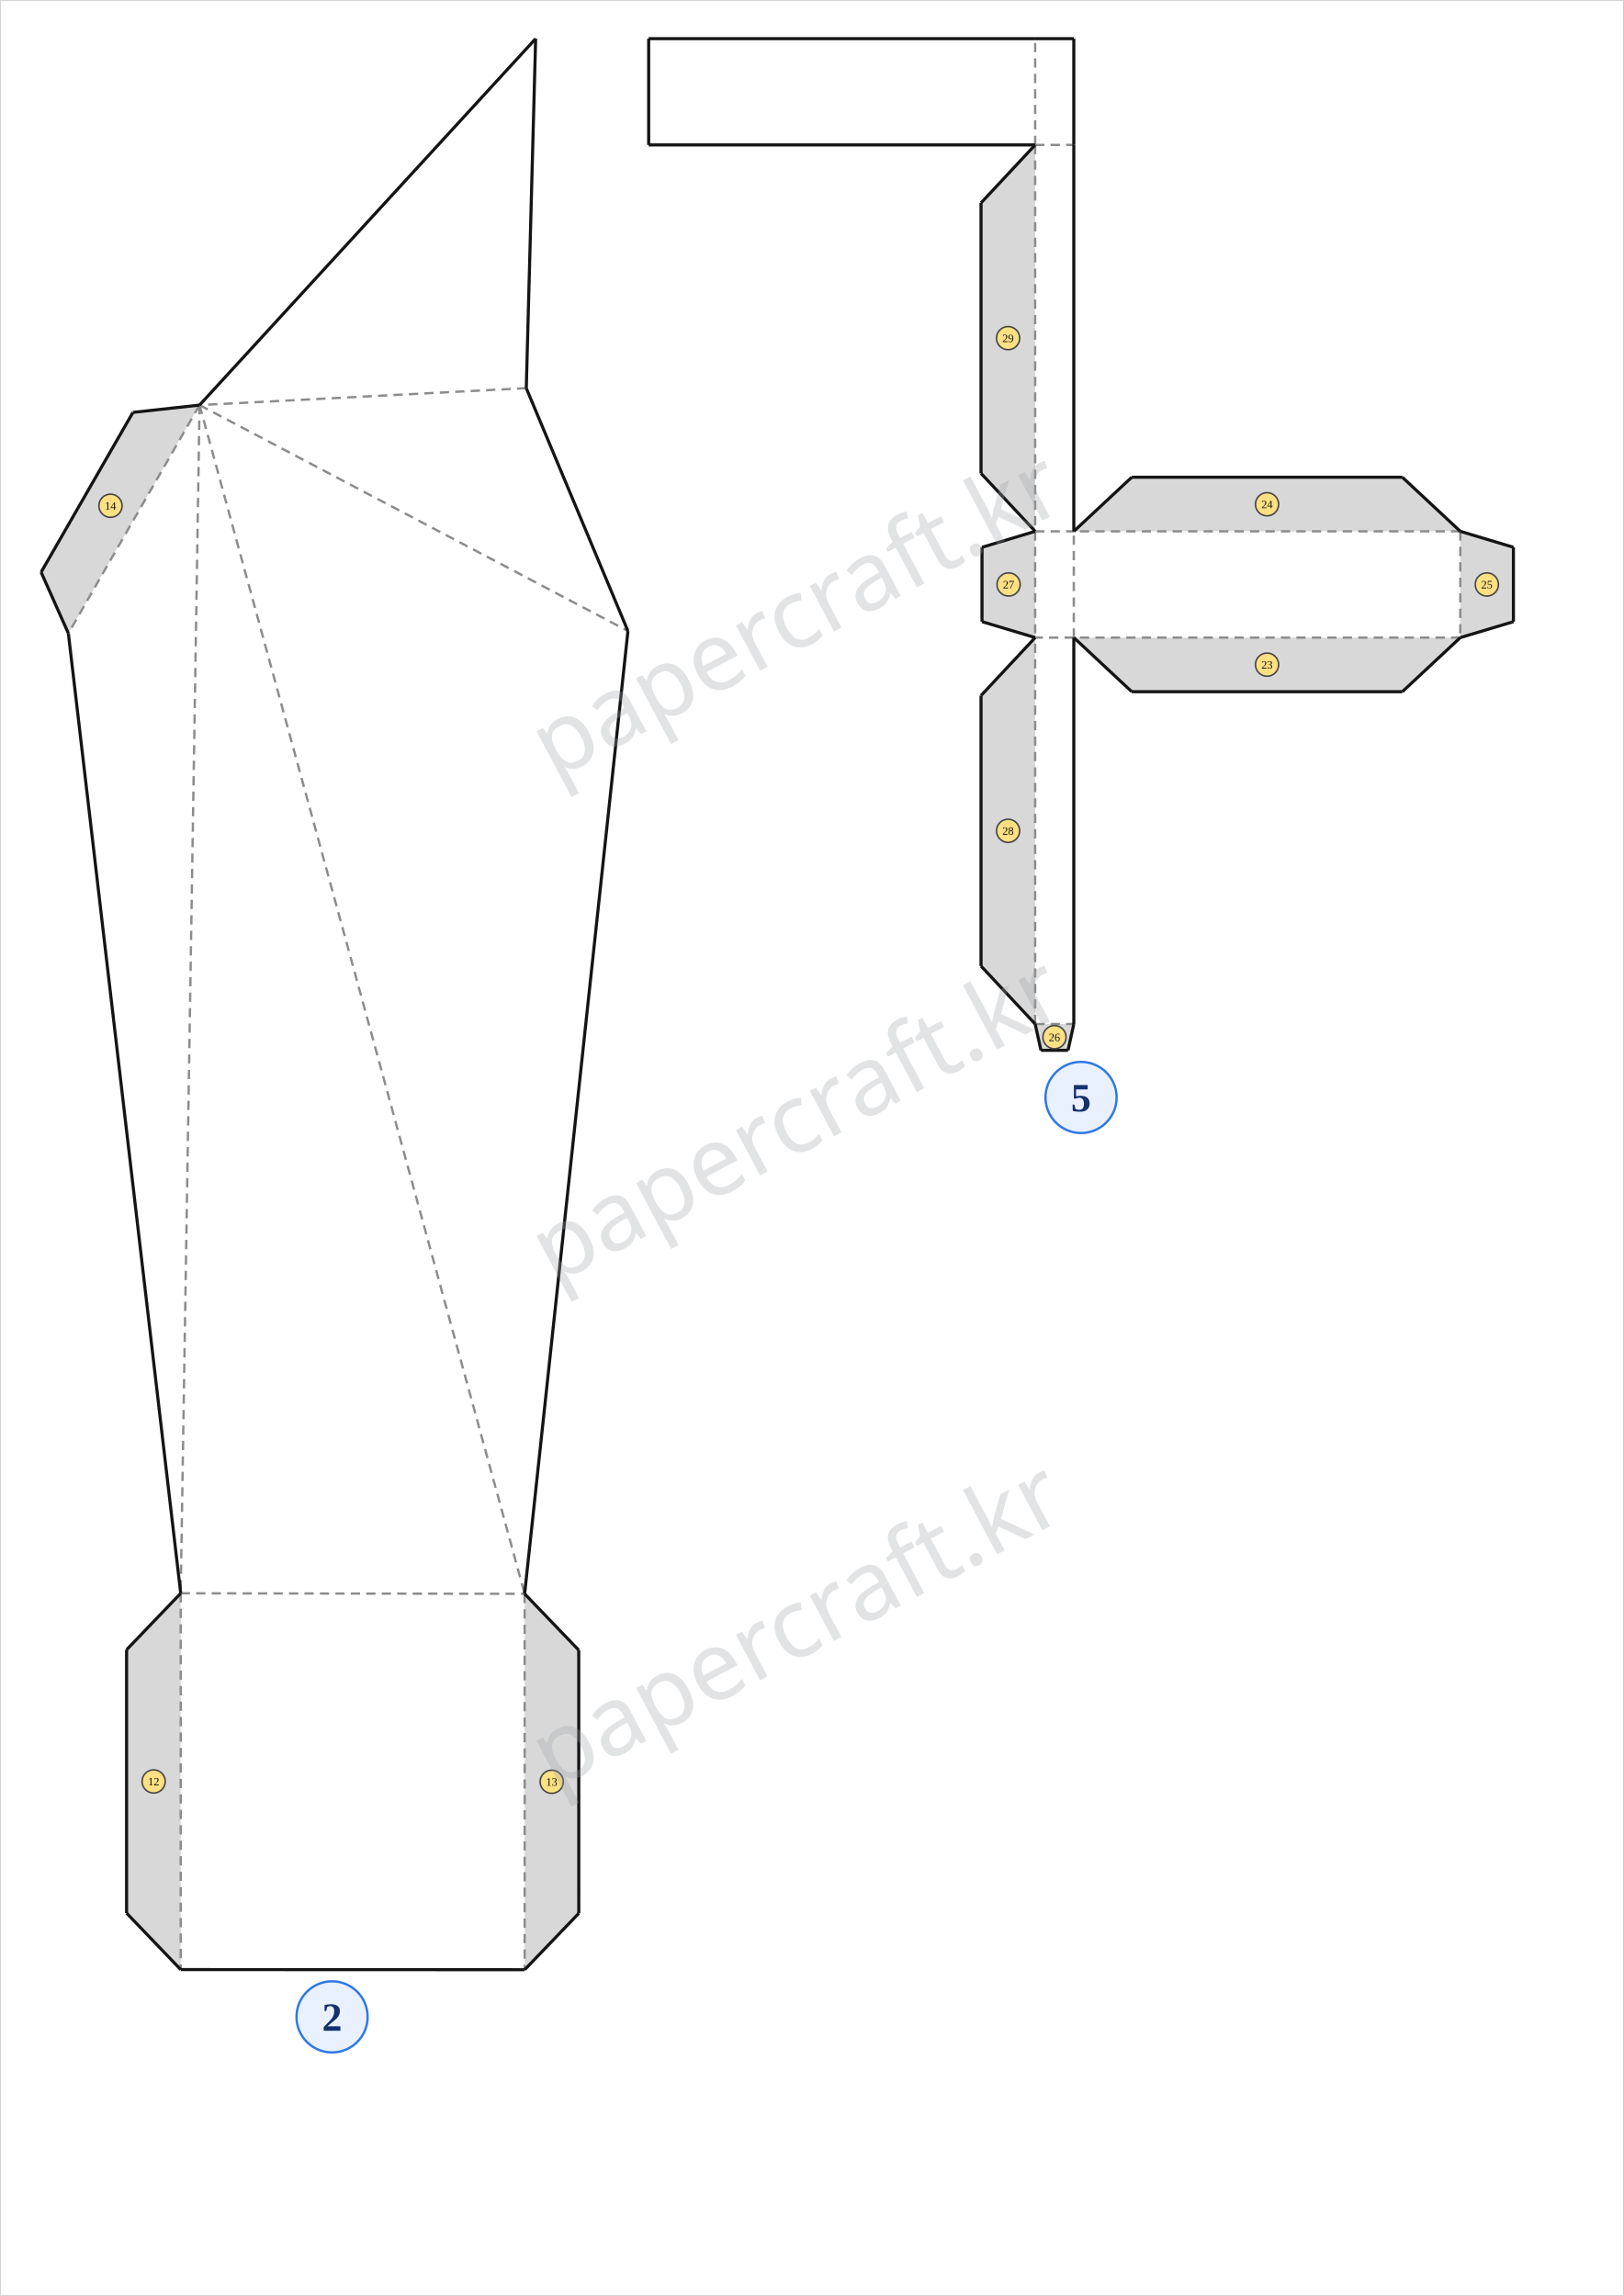
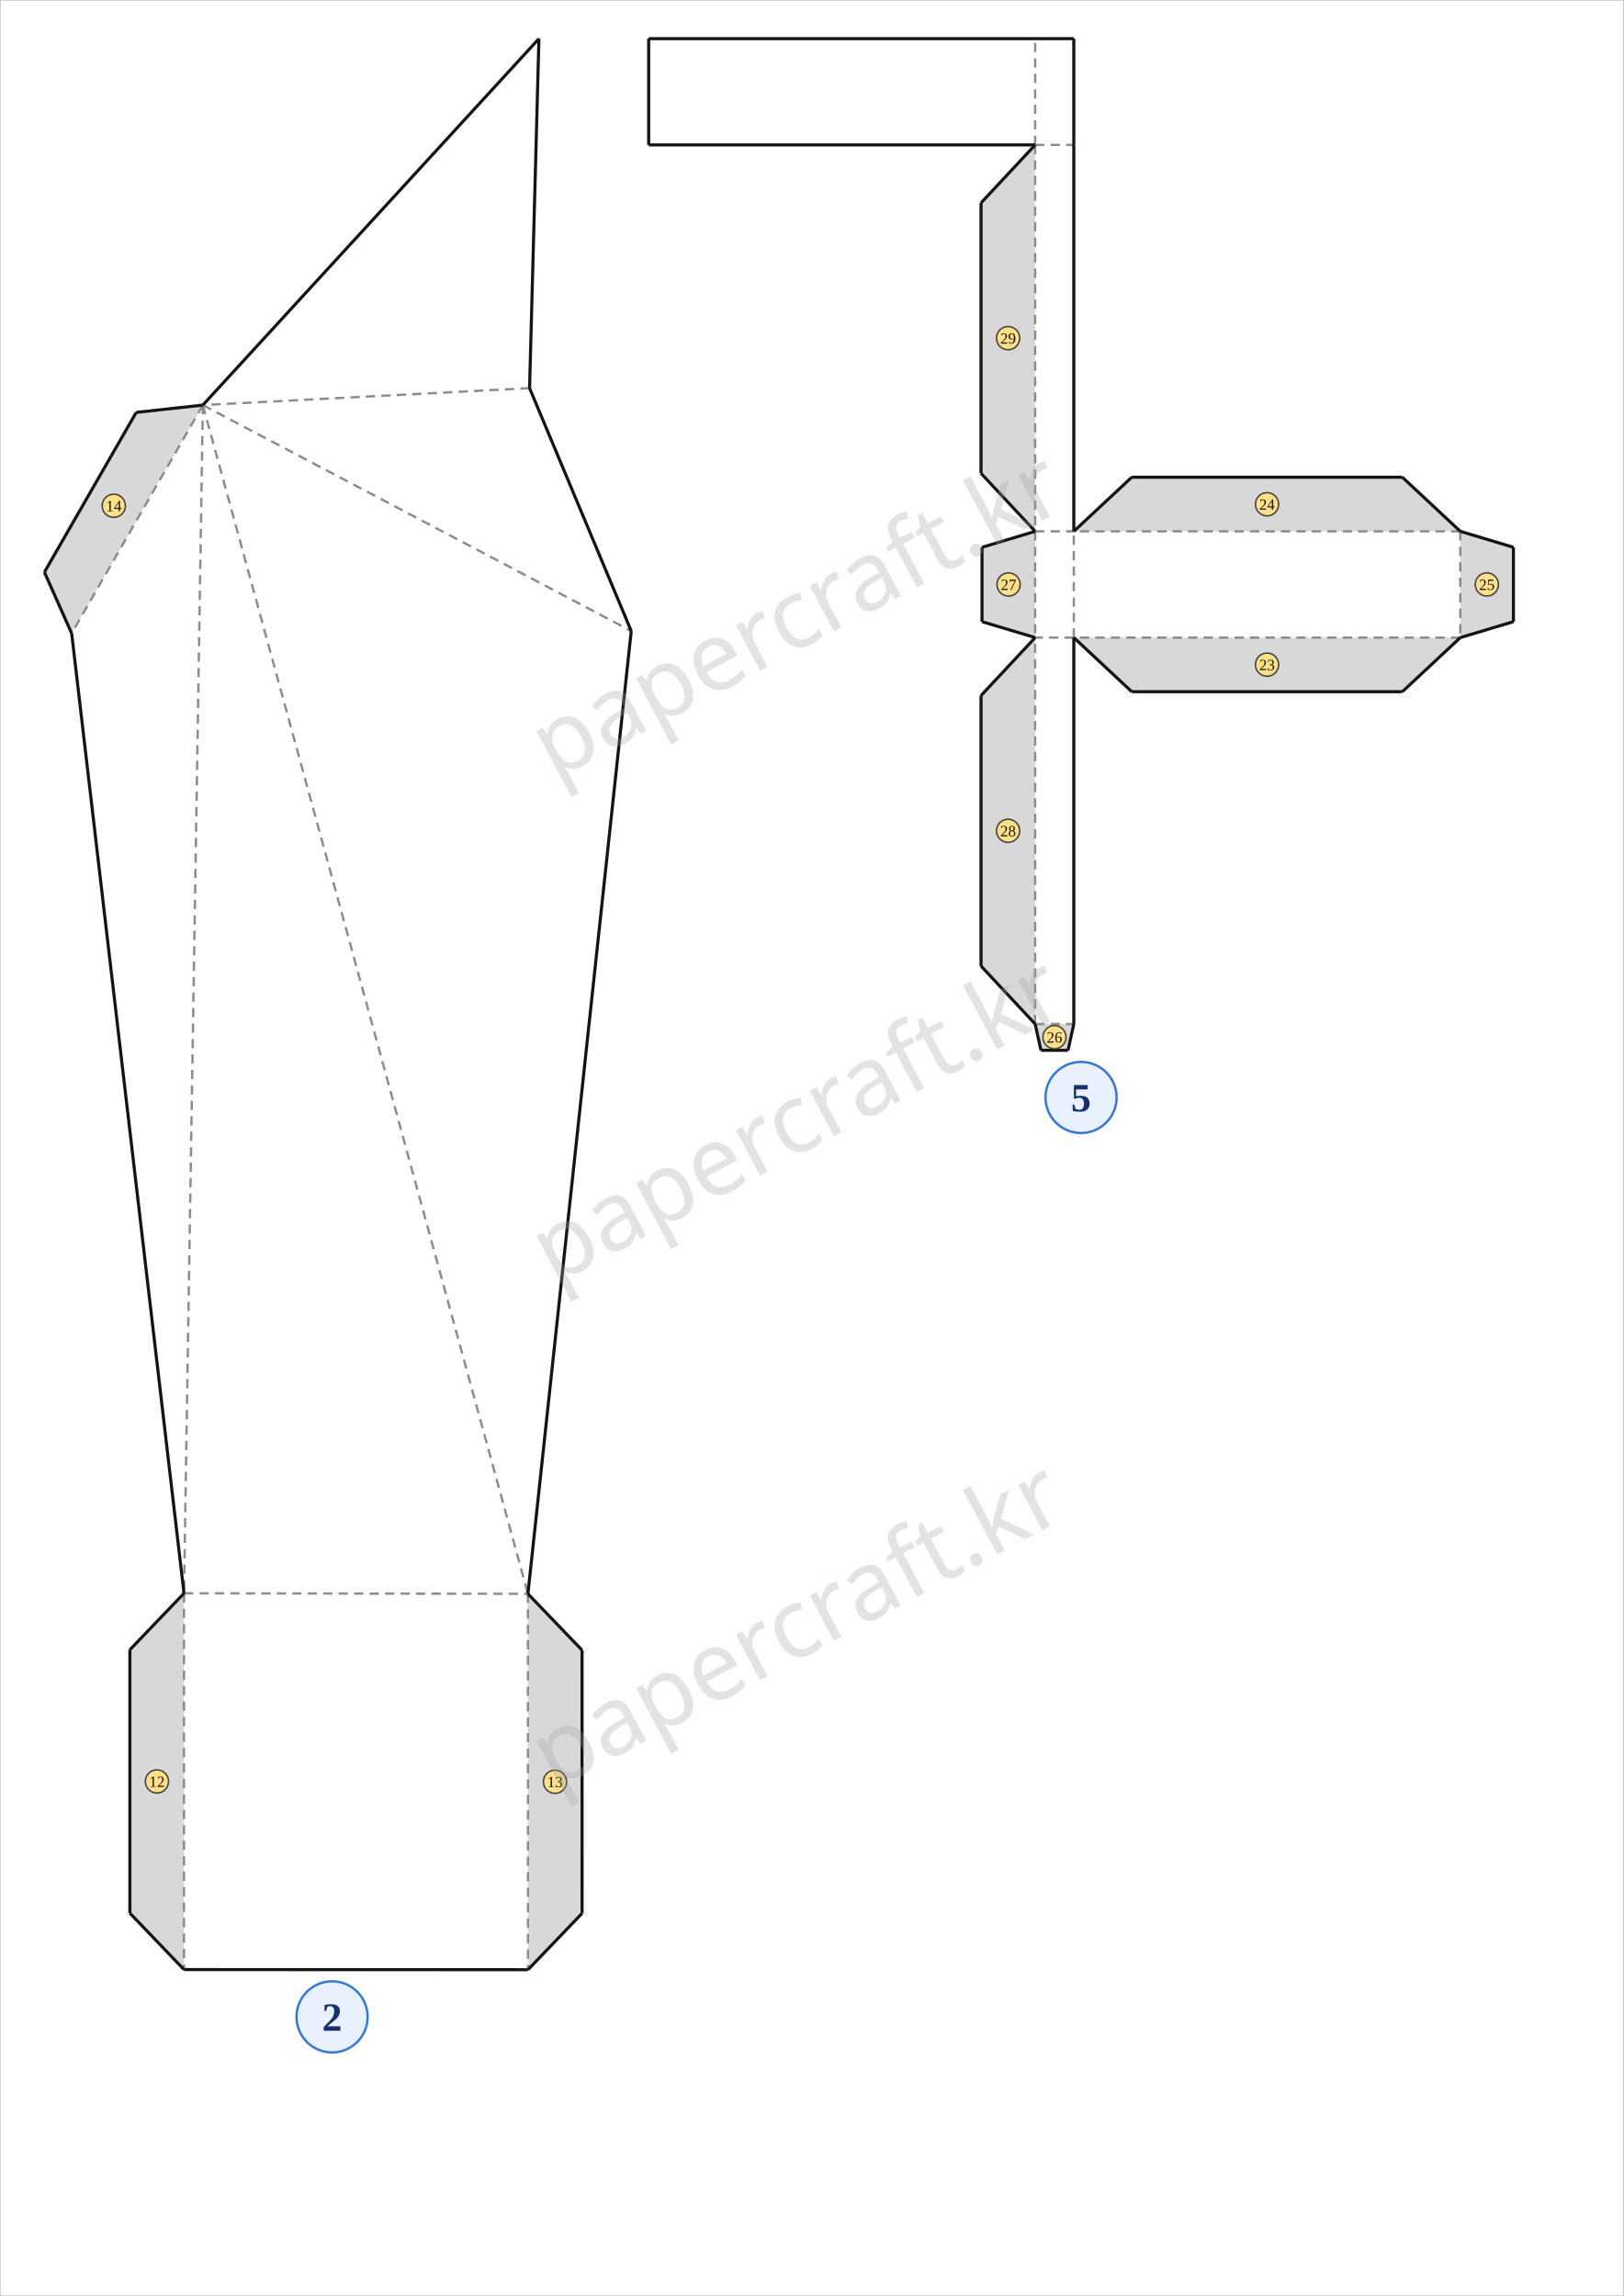
<svg xmlns="http://www.w3.org/2000/svg" width="210.00mm" height="297.00mm" viewBox="0 0 210.00 297.00">
  <rect x="0" y="0" width="210.00" height="297.00" fill="#ffffff" stroke="#cccccc" stroke-width="0.2" />
-   <polygon points="23.372,254.775 16.372,247.474 16.372,213.403 23.372,206.103" fill="rgb(216,216,216)" />
-   <polygon points="67.858,254.793 74.858,247.498 74.853,213.46 67.852,206.168" fill="rgb(216,216,216)" />
-   <polygon points="8.843,81.932 5.318,74.016 17.194,53.344 25.809,52.401" fill="rgb(216,216,216)" />
-   <line x1="23.372" y1="206.103" x2="67.852" y2="206.168" stroke="#8c8c8c" stroke-width="0.3" stroke-dasharray="1.2,0.8" />
-   <line x1="25.809" y1="52.401" x2="81.214" y2="81.626" stroke="#8c8c8c" stroke-width="0.3" stroke-dasharray="1.2,0.8" />
-   <line x1="68.065" y1="50.209" x2="25.809" y2="52.401" stroke="#8c8c8c" stroke-width="0.3" stroke-dasharray="1.2,0.8" />
-   <line x1="25.809" y1="52.401" x2="23.372" y2="206.103" stroke="#8c8c8c" stroke-width="0.3" stroke-dasharray="1.2,0.8" />
-   <line x1="25.809" y1="52.401" x2="67.852" y2="206.168" stroke="#8c8c8c" stroke-width="0.3" stroke-dasharray="1.2,0.8" />
-   <line x1="23.372" y1="206.103" x2="23.372" y2="254.775" stroke="#8c8c8c" stroke-width="0.3" stroke-dasharray="1.2,0.8" />
-   <line x1="67.852" y1="206.168" x2="67.858" y2="254.793" stroke="#8c8c8c" stroke-width="0.3" stroke-dasharray="1.2,0.8" />
-   <line x1="25.809" y1="52.401" x2="8.843" y2="81.932" stroke="#8c8c8c" stroke-width="0.3" stroke-dasharray="1.2,0.8" />
-   <line x1="67.858" y1="254.793" x2="23.372" y2="254.775" stroke="#141414" stroke-width="0.4" />
-   <line x1="23.372" y1="206.103" x2="8.843" y2="81.933" stroke="#141414" stroke-width="0.4" />
-   <line x1="81.214" y1="81.626" x2="67.852" y2="206.168" stroke="#141414" stroke-width="0.4" />
-   <line x1="68.065" y1="50.209" x2="81.214" y2="81.626" stroke="#141414" stroke-width="0.4" />
-   <line x1="25.809" y1="52.401" x2="69.277" y2="5.0" stroke="#141414" stroke-width="0.4" />
-   <line x1="69.277" y1="5.0" x2="68.065" y2="50.209" stroke="#141414" stroke-width="0.4" />
-   <line x1="23.372" y1="254.775" x2="16.372" y2="247.474" stroke="#141414" stroke-width="0.4" />
-   <line x1="16.372" y1="247.474" x2="16.372" y2="213.403" stroke="#141414" stroke-width="0.4" />
-   <line x1="16.372" y1="213.403" x2="23.372" y2="206.103" stroke="#141414" stroke-width="0.4" />
-   <line x1="67.858" y1="254.793" x2="74.858" y2="247.498" stroke="#141414" stroke-width="0.4" />
-   <line x1="74.858" y1="247.498" x2="74.853" y2="213.46" stroke="#141414" stroke-width="0.4" />
-   <line x1="74.853" y1="213.46" x2="67.852" y2="206.168" stroke="#141414" stroke-width="0.4" />
-   <line x1="8.843" y1="81.932" x2="5.318" y2="74.016" stroke="#141414" stroke-width="0.4" />
-   <line x1="5.318" y1="74.016" x2="17.194" y2="53.344" stroke="#141414" stroke-width="0.4" />
-   <line x1="17.194" y1="53.344" x2="25.809" y2="52.401" stroke="#141414" stroke-width="0.4" />
-   <circle cx="19.872" cy="230.439" r="1.50" fill="#ffe082" stroke="#464646" stroke-width="0.2" />
-   <text x="19.872" y="230.95" font-size="1.47" text-anchor="middle" fill="#141414">12</text>
-   <circle cx="71.355" cy="230.48" r="1.50" fill="#ffe082" stroke="#464646" stroke-width="0.2" />
-   <text x="71.355" y="230.99" font-size="1.47" text-anchor="middle" fill="#141414">13</text>
-   <circle cx="14.291" cy="65.423" r="1.50" fill="#ffe082" stroke="#464646" stroke-width="0.2" />
-   <text x="14.291" y="65.94" font-size="1.47" text-anchor="middle" fill="#141414">14</text>
+   <polygon points="23.798,254.775 16.797,247.474 16.797,213.403 23.798,206.103" fill="rgb(216,216,216)" />
+   <polygon points="68.284,254.793 75.283,247.498 75.279,213.46 68.278,206.168" fill="rgb(216,216,216)" />
+   <polygon points="9.269,81.932 5.744,74.016 17.62,53.344 26.235,52.401" fill="rgb(216,216,216)" />
+   <line x1="23.797" y1="206.103" x2="68.278" y2="206.168" stroke="#8c8c8c" stroke-width="0.3" stroke-dasharray="1.2,0.8" />
+   <line x1="26.235" y1="52.401" x2="81.64" y2="81.626" stroke="#8c8c8c" stroke-width="0.3" stroke-dasharray="1.2,0.8" />
+   <line x1="68.491" y1="50.209" x2="26.235" y2="52.401" stroke="#8c8c8c" stroke-width="0.3" stroke-dasharray="1.2,0.8" />
+   <line x1="26.235" y1="52.401" x2="23.797" y2="206.103" stroke="#8c8c8c" stroke-width="0.3" stroke-dasharray="1.2,0.8" />
+   <line x1="26.235" y1="52.401" x2="68.278" y2="206.168" stroke="#8c8c8c" stroke-width="0.3" stroke-dasharray="1.2,0.8" />
+   <line x1="23.798" y1="206.103" x2="23.798" y2="254.775" stroke="#8c8c8c" stroke-width="0.3" stroke-dasharray="1.2,0.8" />
+   <line x1="68.278" y1="206.168" x2="68.284" y2="254.793" stroke="#8c8c8c" stroke-width="0.3" stroke-dasharray="1.2,0.8" />
+   <line x1="26.235" y1="52.401" x2="9.269" y2="81.932" stroke="#8c8c8c" stroke-width="0.3" stroke-dasharray="1.2,0.8" />
+   <line x1="68.284" y1="254.793" x2="23.797" y2="254.775" stroke="#141414" stroke-width="0.4" />
+   <line x1="23.797" y1="206.103" x2="9.269" y2="81.933" stroke="#141414" stroke-width="0.4" />
+   <line x1="81.64" y1="81.626" x2="68.278" y2="206.168" stroke="#141414" stroke-width="0.4" />
+   <line x1="68.491" y1="50.209" x2="81.64" y2="81.626" stroke="#141414" stroke-width="0.4" />
+   <line x1="26.235" y1="52.401" x2="69.703" y2="5.0" stroke="#141414" stroke-width="0.4" />
+   <line x1="69.703" y1="5.0" x2="68.491" y2="50.209" stroke="#141414" stroke-width="0.4" />
+   <line x1="23.798" y1="254.775" x2="16.797" y2="247.474" stroke="#141414" stroke-width="0.4" />
+   <line x1="16.797" y1="247.474" x2="16.797" y2="213.403" stroke="#141414" stroke-width="0.4" />
+   <line x1="16.797" y1="213.403" x2="23.798" y2="206.103" stroke="#141414" stroke-width="0.4" />
+   <line x1="68.284" y1="254.793" x2="75.283" y2="247.498" stroke="#141414" stroke-width="0.4" />
+   <line x1="75.283" y1="247.498" x2="75.279" y2="213.46" stroke="#141414" stroke-width="0.4" />
+   <line x1="75.279" y1="213.46" x2="68.278" y2="206.168" stroke="#141414" stroke-width="0.4" />
+   <line x1="9.269" y1="81.932" x2="5.744" y2="74.016" stroke="#141414" stroke-width="0.4" />
+   <line x1="5.744" y1="74.016" x2="17.62" y2="53.344" stroke="#141414" stroke-width="0.4" />
+   <line x1="17.62" y1="53.344" x2="26.235" y2="52.401" stroke="#141414" stroke-width="0.4" />
+   <circle cx="20.298" cy="230.439" r="1.50" fill="#ffe082" stroke="#464646" stroke-width="0.2" />
+   <text x="20.298" y="231.15" font-size="2.03" text-anchor="middle" fill="#141414">12</text>
+   <circle cx="71.781" cy="230.48" r="1.50" fill="#ffe082" stroke="#464646" stroke-width="0.2" />
+   <text x="71.781" y="231.19" font-size="2.03" text-anchor="middle" fill="#141414">13</text>
+   <circle cx="14.717" cy="65.423" r="1.50" fill="#ffe082" stroke="#464646" stroke-width="0.2" />
+   <text x="14.717" y="66.13" font-size="2.03" text-anchor="middle" fill="#141414">14</text>
  <circle cx="42.948" cy="260.893" r="4.6" fill="#eaf1fe" stroke="#2e78e6" stroke-width="0.3" />
  <text x="42.948" y="262.693" font-size="5.2" text-anchor="middle" fill="#14306e" font-weight="bold">2</text>
  <polygon points="138.88,82.477 146.377,89.477 181.367,89.477 188.865,82.477" fill="rgb(216,216,216)" />
  <polygon points="138.88,68.731 146.377,61.731 181.367,61.731 188.865,68.731" fill="rgb(216,216,216)" />
  <polygon points="188.865,82.477 195.738,80.415 195.738,70.793 188.865,68.731" fill="rgb(216,216,216)" />
-   <polygon points="138.88,132.463 138.13,135.863 134.631,135.863 133.881,132.463" fill="rgb(216,216,216)" />
+   <polygon points="138.88,132.462 138.13,135.862 134.631,135.862 133.881,132.462" fill="rgb(216,216,216)" />
  <polygon points="133.881,82.477 127.008,80.415 127.008,70.793 133.881,68.731" fill="rgb(216,216,216)" />
-   <polygon points="133.881,82.477 126.881,89.975 126.881,124.965 133.881,132.463" fill="rgb(216,216,216)" />
+   <polygon points="133.881,82.477 126.881,89.975 126.881,124.965 133.881,132.462" fill="rgb(216,216,216)" />
  <polygon points="133.881,68.731 126.881,61.233 126.881,26.244 133.881,18.746" fill="rgb(216,216,216)" />
  <line x1="138.88" y1="82.477" x2="138.88" y2="68.731" stroke="#8c8c8c" stroke-width="0.3" stroke-dasharray="1.2,0.8" />
  <line x1="138.88" y1="82.477" x2="133.881" y2="82.477" stroke="#8c8c8c" stroke-width="0.3" stroke-dasharray="1.2,0.8" />
  <line x1="133.881" y1="68.731" x2="138.88" y2="68.731" stroke="#8c8c8c" stroke-width="0.3" stroke-dasharray="1.2,0.8" />
  <line x1="133.881" y1="18.746" x2="138.88" y2="18.746" stroke="#8c8c8c" stroke-width="0.3" stroke-dasharray="1.2,0.8" />
  <line x1="133.881" y1="18.746" x2="133.881" y2="5.0" stroke="#8c8c8c" stroke-width="0.3" stroke-dasharray="1.2,0.8" />
  <line x1="188.865" y1="82.477" x2="138.88" y2="82.477" stroke="#8c8c8c" stroke-width="0.3" stroke-dasharray="1.2,0.8" />
  <line x1="188.865" y1="68.731" x2="138.88" y2="68.731" stroke="#8c8c8c" stroke-width="0.3" stroke-dasharray="1.2,0.8" />
  <line x1="188.865" y1="68.731" x2="188.865" y2="82.477" stroke="#8c8c8c" stroke-width="0.3" stroke-dasharray="1.2,0.8" />
-   <line x1="133.881" y1="132.463" x2="138.88" y2="132.463" stroke="#8c8c8c" stroke-width="0.3" stroke-dasharray="1.2,0.8" />
+   <line x1="133.881" y1="132.462" x2="138.88" y2="132.462" stroke="#8c8c8c" stroke-width="0.3" stroke-dasharray="1.2,0.8" />
  <line x1="133.881" y1="68.731" x2="133.881" y2="82.477" stroke="#8c8c8c" stroke-width="0.3" stroke-dasharray="1.2,0.8" />
-   <line x1="133.881" y1="132.463" x2="133.881" y2="82.477" stroke="#8c8c8c" stroke-width="0.3" stroke-dasharray="1.2,0.8" />
+   <line x1="133.881" y1="132.462" x2="133.881" y2="82.477" stroke="#8c8c8c" stroke-width="0.3" stroke-dasharray="1.2,0.8" />
  <line x1="133.881" y1="18.746" x2="133.881" y2="68.731" stroke="#8c8c8c" stroke-width="0.3" stroke-dasharray="1.2,0.8" />
  <line x1="138.88" y1="82.477" x2="138.88" y2="132.463" stroke="#141414" stroke-width="0.4" />
  <line x1="138.88" y1="18.746" x2="138.88" y2="68.731" stroke="#141414" stroke-width="0.4" />
  <line x1="138.88" y1="5.0" x2="138.88" y2="18.746" stroke="#141414" stroke-width="0.4" />
  <line x1="133.881" y1="5.0" x2="138.88" y2="5.0" stroke="#141414" stroke-width="0.4" />
  <line x1="83.896" y1="18.746" x2="83.896" y2="5.0" stroke="#141414" stroke-width="0.4" />
  <line x1="83.896" y1="5.0" x2="133.881" y2="5.0" stroke="#141414" stroke-width="0.4" />
  <line x1="133.881" y1="18.746" x2="83.896" y2="18.746" stroke="#141414" stroke-width="0.4" />
  <line x1="138.88" y1="82.477" x2="146.377" y2="89.477" stroke="#141414" stroke-width="0.4" />
  <line x1="146.377" y1="89.477" x2="181.367" y2="89.477" stroke="#141414" stroke-width="0.4" />
  <line x1="181.367" y1="89.477" x2="188.865" y2="82.477" stroke="#141414" stroke-width="0.4" />
  <line x1="138.88" y1="68.731" x2="146.377" y2="61.731" stroke="#141414" stroke-width="0.4" />
  <line x1="146.377" y1="61.731" x2="181.367" y2="61.731" stroke="#141414" stroke-width="0.4" />
  <line x1="181.367" y1="61.731" x2="188.865" y2="68.731" stroke="#141414" stroke-width="0.4" />
  <line x1="188.865" y1="82.477" x2="195.738" y2="80.415" stroke="#141414" stroke-width="0.4" />
  <line x1="195.738" y1="80.415" x2="195.738" y2="70.793" stroke="#141414" stroke-width="0.4" />
  <line x1="195.738" y1="70.793" x2="188.865" y2="68.731" stroke="#141414" stroke-width="0.4" />
-   <line x1="138.88" y1="132.463" x2="138.13" y2="135.863" stroke="#141414" stroke-width="0.4" />
-   <line x1="138.13" y1="135.863" x2="134.631" y2="135.863" stroke="#141414" stroke-width="0.4" />
-   <line x1="134.631" y1="135.863" x2="133.881" y2="132.463" stroke="#141414" stroke-width="0.4" />
+   <line x1="138.88" y1="132.462" x2="138.13" y2="135.862" stroke="#141414" stroke-width="0.4" />
+   <line x1="138.13" y1="135.862" x2="134.631" y2="135.862" stroke="#141414" stroke-width="0.4" />
+   <line x1="134.631" y1="135.862" x2="133.881" y2="132.462" stroke="#141414" stroke-width="0.4" />
  <line x1="133.881" y1="82.477" x2="127.008" y2="80.415" stroke="#141414" stroke-width="0.4" />
  <line x1="127.008" y1="80.415" x2="127.008" y2="70.793" stroke="#141414" stroke-width="0.4" />
  <line x1="127.008" y1="70.793" x2="133.881" y2="68.731" stroke="#141414" stroke-width="0.4" />
  <line x1="133.881" y1="82.477" x2="126.881" y2="89.975" stroke="#141414" stroke-width="0.4" />
  <line x1="126.881" y1="89.975" x2="126.881" y2="124.965" stroke="#141414" stroke-width="0.4" />
-   <line x1="126.881" y1="124.965" x2="133.881" y2="132.463" stroke="#141414" stroke-width="0.4" />
+   <line x1="126.881" y1="124.965" x2="133.881" y2="132.462" stroke="#141414" stroke-width="0.4" />
  <line x1="133.881" y1="68.731" x2="126.881" y2="61.233" stroke="#141414" stroke-width="0.4" />
  <line x1="126.881" y1="61.233" x2="126.881" y2="26.244" stroke="#141414" stroke-width="0.4" />
  <line x1="126.881" y1="26.244" x2="133.881" y2="18.746" stroke="#141414" stroke-width="0.4" />
  <circle cx="163.872" cy="85.977" r="1.50" fill="#ffe082" stroke="#464646" stroke-width="0.2" />
-   <text x="163.872" y="86.49" font-size="1.47" text-anchor="middle" fill="#141414">23</text>
+   <text x="163.872" y="86.69" font-size="2.03" text-anchor="middle" fill="#141414">23</text>
  <circle cx="163.872" cy="65.231" r="1.50" fill="#ffe082" stroke="#464646" stroke-width="0.2" />
-   <text x="163.872" y="65.74" font-size="1.47" text-anchor="middle" fill="#141414">24</text>
-   <circle cx="192.301" cy="75.604" r="1.50" fill="#ffe082" stroke="#464646" stroke-width="0.2" />
-   <text x="192.301" y="76.12" font-size="1.47" text-anchor="middle" fill="#141414">25</text>
-   <circle cx="136.38" cy="134.163" r="1.50" fill="#ffe082" stroke="#464646" stroke-width="0.2" />
-   <text x="136.38" y="134.68" font-size="1.47" text-anchor="middle" fill="#141414">26</text>
+   <text x="163.872" y="65.94" font-size="2.03" text-anchor="middle" fill="#141414">24</text>
+   <circle cx="192.302" cy="75.604" r="1.50" fill="#ffe082" stroke="#464646" stroke-width="0.2" />
+   <text x="192.302" y="76.31" font-size="2.03" text-anchor="middle" fill="#141414">25</text>
+   <circle cx="136.38" cy="134.162" r="1.50" fill="#ffe082" stroke="#464646" stroke-width="0.2" />
+   <text x="136.38" y="134.87" font-size="2.03" text-anchor="middle" fill="#141414">26</text>
  <circle cx="130.445" cy="75.604" r="1.50" fill="#ffe082" stroke="#464646" stroke-width="0.2" />
-   <text x="130.445" y="76.12" font-size="1.47" text-anchor="middle" fill="#141414">27</text>
+   <text x="130.445" y="76.31" font-size="2.03" text-anchor="middle" fill="#141414">27</text>
  <circle cx="130.381" cy="107.47" r="1.50" fill="#ffe082" stroke="#464646" stroke-width="0.2" />
-   <text x="130.381" y="107.98" font-size="1.47" text-anchor="middle" fill="#141414">28</text>
+   <text x="130.381" y="108.18" font-size="2.03" text-anchor="middle" fill="#141414">28</text>
  <circle cx="130.381" cy="43.739" r="1.50" fill="#ffe082" stroke="#464646" stroke-width="0.2" />
-   <text x="130.381" y="44.25" font-size="1.47" text-anchor="middle" fill="#141414">29</text>
-   <circle cx="139.817" cy="141.963" r="4.6" fill="#eaf1fe" stroke="#2e78e6" stroke-width="0.3" />
-   <text x="139.817" y="143.763" font-size="5.2" text-anchor="middle" fill="#14306e" font-weight="bold">5</text>
+   <text x="130.381" y="44.45" font-size="2.03" text-anchor="middle" fill="#141414">29</text>
+   <circle cx="139.817" cy="141.962" r="4.6" fill="#eaf1fe" stroke="#2e78e6" stroke-width="0.3" />
+   <text x="139.817" y="143.762" font-size="5.2" text-anchor="middle" fill="#14306e" font-weight="bold">5</text>
  <g pointer-events="none">
    <text x="105.0" y="83.2" text-anchor="middle" font-family="sans-serif" font-size="12.4" fill="#9aa0a6" fill-opacity="0.3" transform="rotate(-28 105.0 83.2)">papercraft.kr</text>
    <text x="105.0" y="148.5" text-anchor="middle" font-family="sans-serif" font-size="12.4" fill="#9aa0a6" fill-opacity="0.3" transform="rotate(-28 105.0 148.5)">papercraft.kr</text>
    <text x="105.0" y="213.8" text-anchor="middle" font-family="sans-serif" font-size="12.4" fill="#9aa0a6" fill-opacity="0.3" transform="rotate(-28 105.0 213.8)">papercraft.kr</text>
  </g>
</svg>
